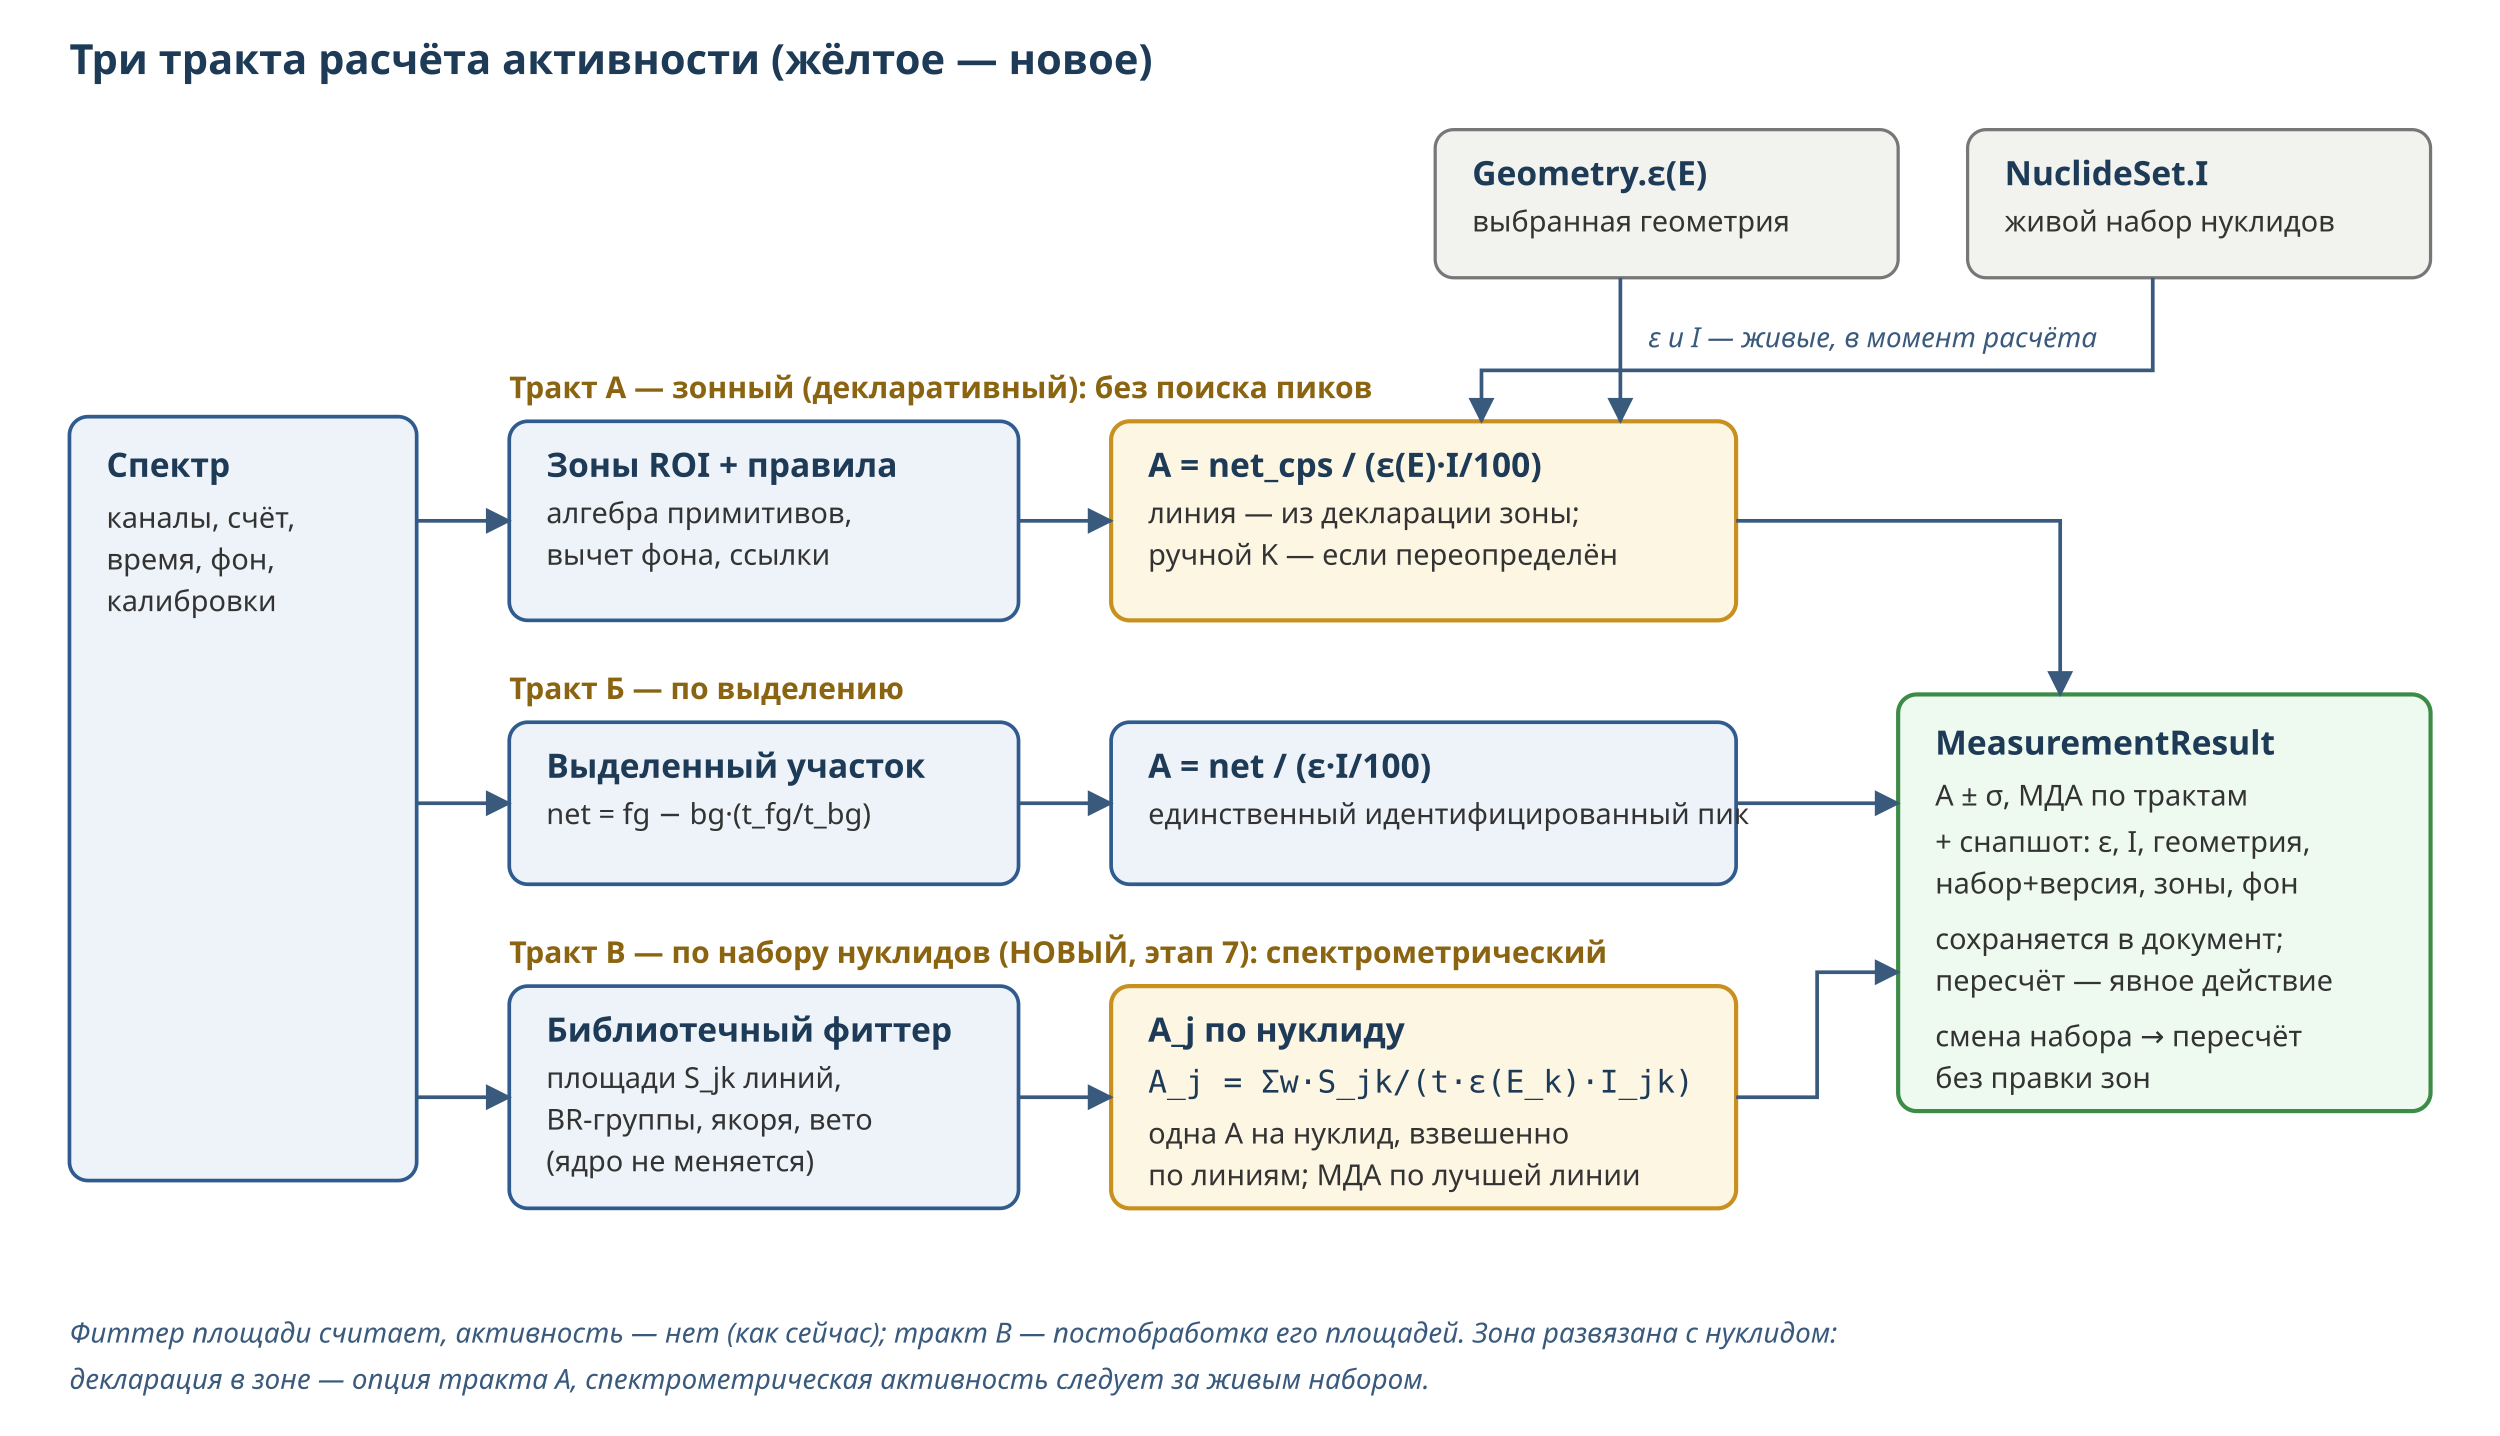
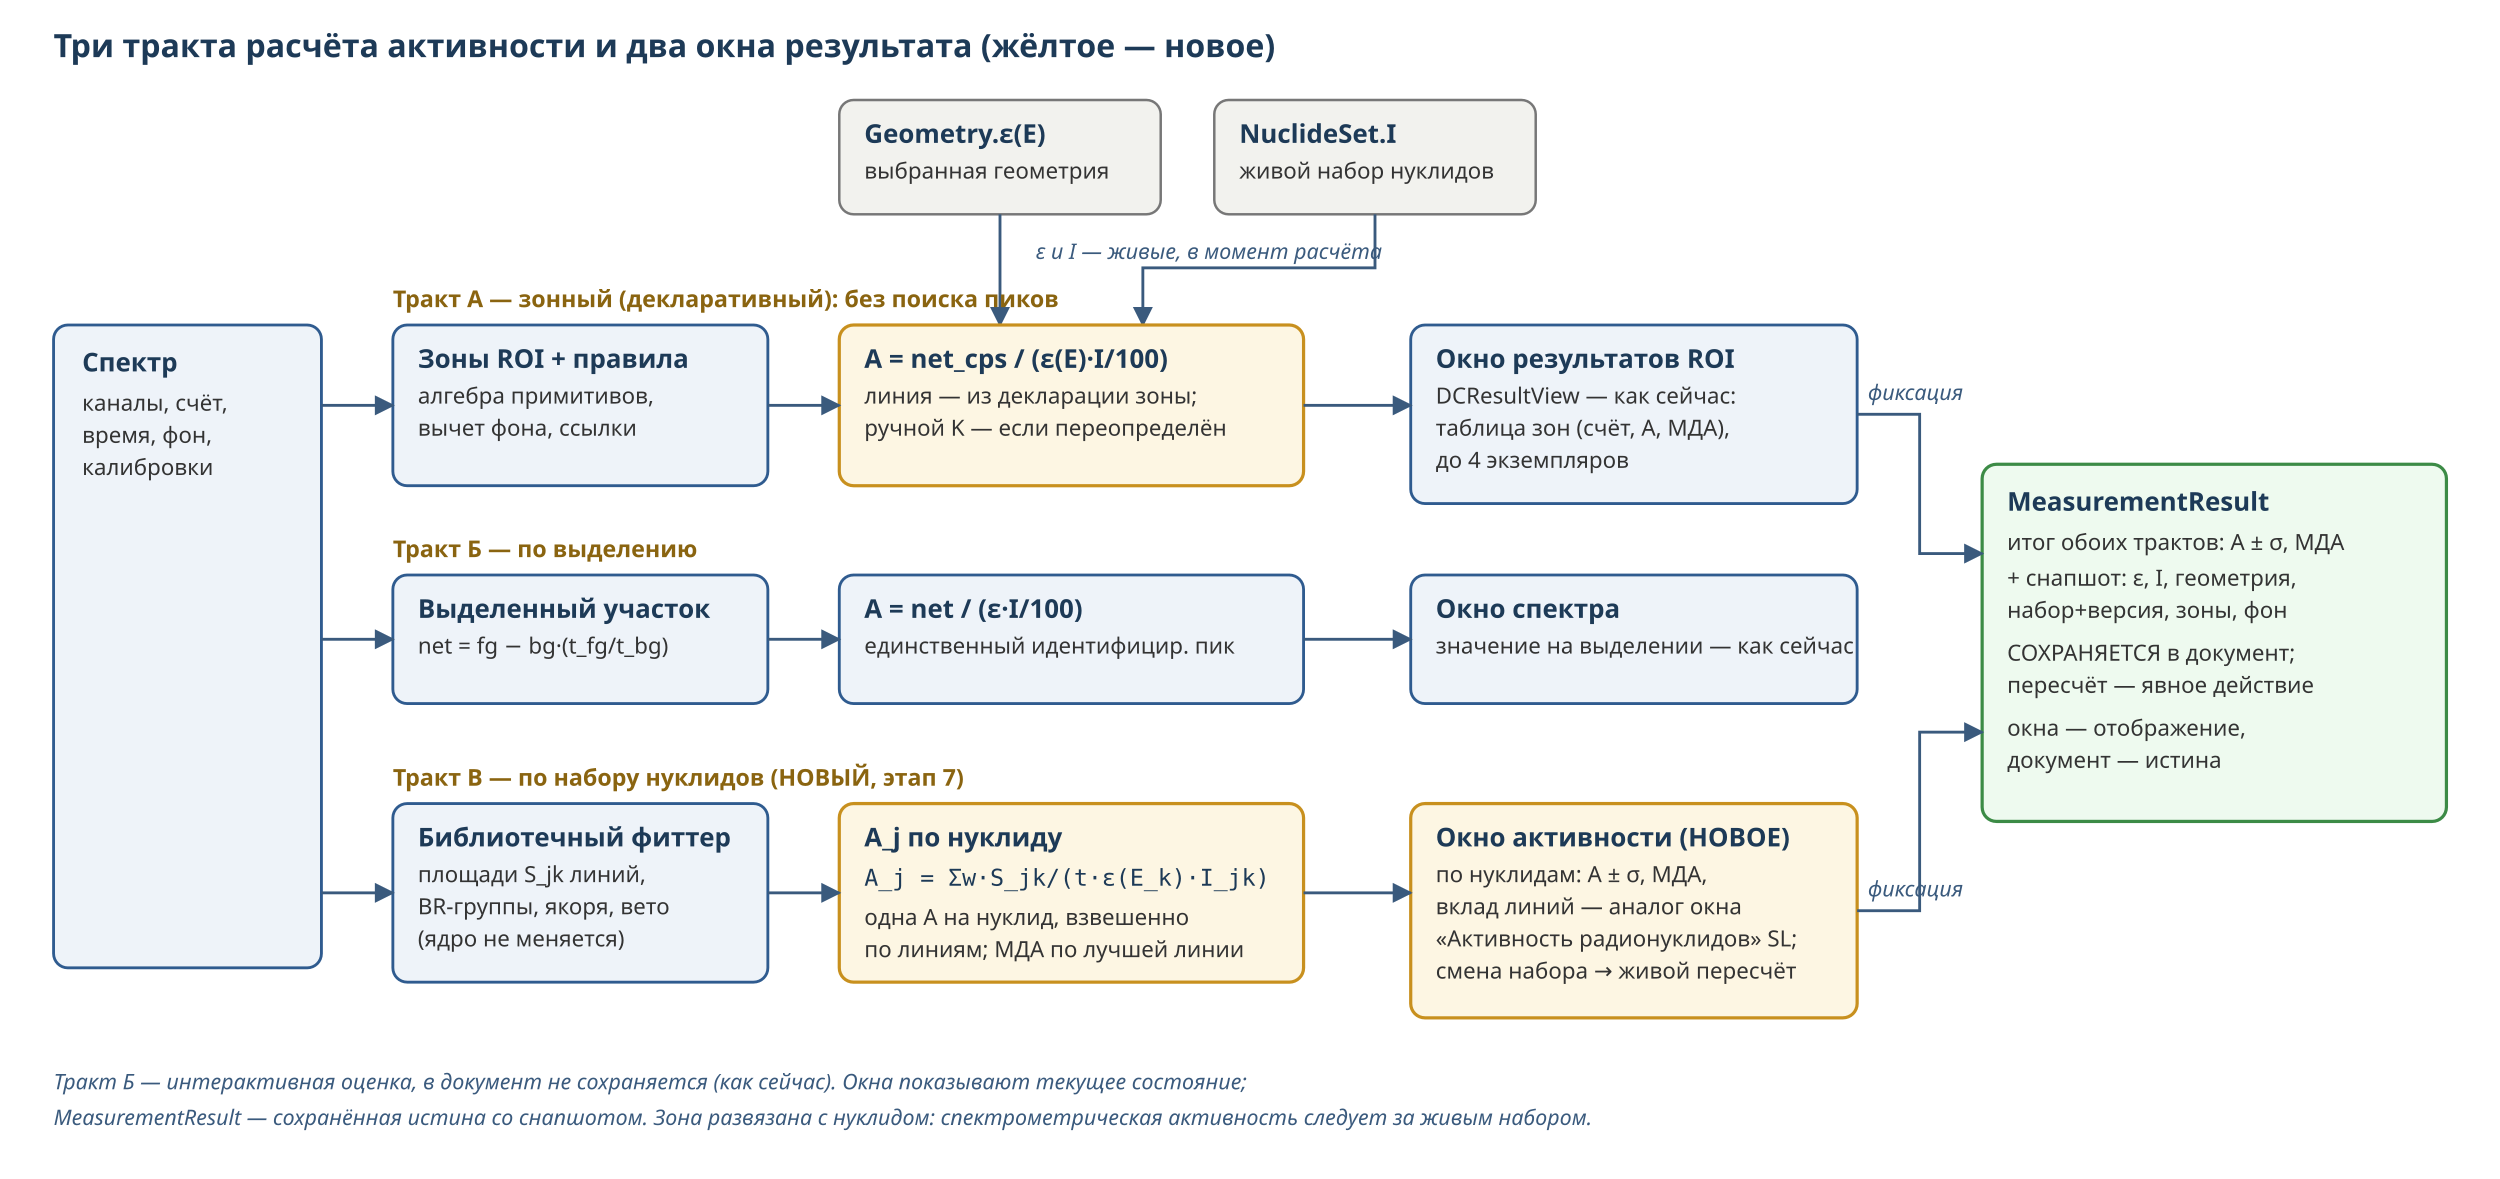
- <svg xmlns="http://www.w3.org/2000/svg" viewBox="0 0 1080 620" font-family="Segoe UI, Calibri, sans-serif">
+ <svg xmlns="http://www.w3.org/2000/svg" viewBox="0 0 1400 660" font-family="Segoe UI, Calibri, sans-serif">
  <defs>
    <marker id="ar2" viewBox="0 0 10 10" refX="9" refY="5" markerWidth="7" markerHeight="7" orient="auto-start-reverse">
      <path d="M 0 0 L 10 5 L 0 10 z" fill="#3a5a7d" />
    </marker>
  </defs>
  <style>
    .box { fill:#eef3f9; stroke:#2f5b8f; stroke-width:1.6; }
    .newbox { fill:#fdf6e3; stroke:#c8901e; stroke-width:1.8; }
    .srcbox { fill:#f2f2ee; stroke:#777; stroke-width:1.4; }
    .resbox { fill:#eefaef; stroke:#3c8b46; stroke-width:1.8; }
    .title { font-size:14.5px; font-weight:600; fill:#1d3a57; }
    .line { font-size:12.5px; fill:#333; }
-     .f { font-size:13.5px; fill:#1d3a57; font-family:Consolas, monospace; }
+     .f { font-size:13px; fill:#1d3a57; font-family:Consolas, monospace; }
    .lbl { font-size:12px; fill:#3a5a7d; font-style:italic; }
    .arrow { stroke:#3a5a7d; stroke-width:1.6; fill:none; marker-end:url(#ar2); }
    .h { font-size:18px; font-weight:600; fill:#1d3a57; }
    .tr { font-size:13px; font-weight:600; fill:#8a6410; }
  </style>
-   <text x="30" y="32" class="h">Три тракта расчёта активности (жёлтое — новое)</text>
-   <rect x="620" y="56" width="200" height="64" rx="8" class="srcbox" />
-   <text x="636" y="80" class="title">Geometry.ε(E)</text>
-   <text x="636" y="100" class="line">выбранная геометрия</text>
-   <rect x="850" y="56" width="200" height="64" rx="8" class="srcbox" />
-   <text x="866" y="80" class="title">NuclideSet.I</text>
-   <text x="866" y="100" class="line">живой набор нуклидов</text>
-   <rect x="30" y="180" width="150" height="330" rx="8" class="box" />
-   <text x="46" y="206" class="title">Спектр</text>
-   <text x="46" y="228" class="line">каналы, счёт,</text>
-   <text x="46" y="246" class="line">время, фон,</text>
-   <text x="46" y="264" class="line">калибровки</text>
+   <text x="30" y="32" class="h">Три тракта расчёта активности и два окна результата (жёлтое — новое)</text>
+   <rect x="470" y="56" width="180" height="64" rx="8" class="srcbox" />
+   <text x="484" y="80" class="title">Geometry.ε(E)</text>
+   <text x="484" y="100" class="line">выбранная геометрия</text>
+   <rect x="680" y="56" width="180" height="64" rx="8" class="srcbox" />
+   <text x="694" y="80" class="title">NuclideSet.I</text>
+   <text x="694" y="100" class="line">живой набор нуклидов</text>
+   <path d="M 560 120 L 560 182" class="arrow" />
+   <path d="M 770 120 L 770 150 L 640 150 L 640 182" class="arrow" />
+   <text x="580" y="145" class="lbl">ε и I — живые, в момент расчёта</text>
+   <rect x="30" y="182" width="150" height="360" rx="8" class="box" />
+   <text x="46" y="208" class="title">Спектр</text>
+   <text x="46" y="230" class="line">каналы, счёт,</text>
+   <text x="46" y="248" class="line">время, фон,</text>
+   <text x="46" y="266" class="line">калибровки</text>
  <text x="220" y="172" class="tr">Тракт А — зонный (декларативный): без поиска пиков</text>
-   <rect x="220" y="182" width="220" height="86" rx="8" class="box" />
-   <text x="236" y="206" class="title">Зоны ROI + правила</text>
-   <text x="236" y="226" class="line">алгебра примитивов,</text>
-   <text x="236" y="244" class="line">вычет фона, ссылки</text>
-   <rect x="480" y="182" width="270" height="86" rx="8" class="newbox" />
-   <text x="496" y="206" class="title">A = net_cps / (ε(E)·I/100)</text>
-   <text x="496" y="226" class="line">линия — из декларации зоны;</text>
-   <text x="496" y="244" class="line">ручной K — если переопределён</text>
-   <text x="220" y="302" class="tr">Тракт Б — по выделению</text>
-   <rect x="220" y="312" width="220" height="70" rx="8" class="box" />
-   <text x="236" y="336" class="title">Выделенный участок</text>
-   <text x="236" y="356" class="line">net = fg − bg·(t_fg/t_bg)</text>
-   <rect x="480" y="312" width="270" height="70" rx="8" class="box" />
-   <text x="496" y="336" class="title">A = net / (ε·I/100)</text>
-   <text x="496" y="356" class="line">единственный идентифицированный пик</text>
-   <text x="220" y="416" class="tr">Тракт В — по набору нуклидов (НОВЫЙ, этап 7): спектрометрический</text>
-   <rect x="220" y="426" width="220" height="96" rx="8" class="box" />
-   <text x="236" y="450" class="title">Библиотечный фиттер</text>
-   <text x="236" y="470" class="line">площади S_jk линий,</text>
-   <text x="236" y="488" class="line">BR-группы, якоря, вето</text>
-   <text x="236" y="506" class="line">(ядро не меняется)</text>
-   <rect x="480" y="426" width="270" height="96" rx="8" class="newbox" />
-   <text x="496" y="450" class="title">A_j по нуклиду</text>
-   <text x="496" y="472" class="f">A_j = Σw·S_jk/(t·ε(E_k)·I_jk)</text>
-   <text x="496" y="494" class="line">одна A на нуклид, взвешенно</text>
-   <text x="496" y="512" class="line">по линиям; МДА по лучшей линии</text>
-   <rect x="820" y="300" width="230" height="180" rx="8" class="resbox" />
-   <text x="836" y="326" class="title">MeasurementResult</text>
-   <text x="836" y="348" class="line">A ± σ, МДА по трактам</text>
-   <text x="836" y="368" class="line">+ снапшот: ε, I, геометрия,</text>
-   <text x="836" y="386" class="line">набор+версия, зоны, фон</text>
-   <text x="836" y="410" class="line">сохраняется в документ;</text>
-   <text x="836" y="428" class="line">пересчёт — явное действие</text>
-   <text x="836" y="452" class="line">смена набора → пересчёт</text>
-   <text x="836" y="470" class="line">без правки зон</text>
-   <path d="M 180 225 L 220 225" class="arrow" />
-   <path d="M 180 347 L 220 347" class="arrow" />
-   <path d="M 180 474 L 220 474" class="arrow" />
-   <path d="M 440 225 L 480 225" class="arrow" />
-   <path d="M 440 347 L 480 347" class="arrow" />
-   <path d="M 440 474 L 480 474" class="arrow" />
-   <path d="M 700 120 L 700 182" class="arrow" />
-   <path d="M 930 120 L 930 160 L 640 160 L 640 182" class="arrow" />
-   <text x="712" y="150" class="lbl">ε и I — живые, в момент расчёта</text>
-   <path d="M 750 225 L 890 225 L 890 300" class="arrow" />
-   <path d="M 750 347 L 820 347" class="arrow" />
-   <path d="M 750 474 L 785 474 L 785 420 L 820 420" class="arrow" />
-   <text x="30" y="580" class="lbl">Фиттер площади считает, активность — нет (как сейчас); тракт В — постобработка его площадей. Зона развязана с нуклидом:</text>
-   <text x="30" y="600" class="lbl">декларация в зоне — опция тракта А, спектрометрическая активность следует за живым набором.</text>
+   <rect x="220" y="182" width="210" height="90" rx="8" class="box" />
+   <text x="234" y="206" class="title">Зоны ROI + правила</text>
+   <text x="234" y="226" class="line">алгебра примитивов,</text>
+   <text x="234" y="244" class="line">вычет фона, ссылки</text>
+   <rect x="470" y="182" width="260" height="90" rx="8" class="newbox" />
+   <text x="484" y="206" class="title">A = net_cps / (ε(E)·I/100)</text>
+   <text x="484" y="226" class="line">линия — из декларации зоны;</text>
+   <text x="484" y="244" class="line">ручной K — если переопределён</text>
+   <text x="220" y="312" class="tr">Тракт Б — по выделению</text>
+   <rect x="220" y="322" width="210" height="72" rx="8" class="box" />
+   <text x="234" y="346" class="title">Выделенный участок</text>
+   <text x="234" y="366" class="line">net = fg − bg·(t_fg/t_bg)</text>
+   <rect x="470" y="322" width="260" height="72" rx="8" class="box" />
+   <text x="484" y="346" class="title">A = net / (ε·I/100)</text>
+   <text x="484" y="366" class="line">единственный идентифицир. пик</text>
+   <text x="220" y="440" class="tr">Тракт В — по набору нуклидов (НОВЫЙ, этап 7)</text>
+   <rect x="220" y="450" width="210" height="100" rx="8" class="box" />
+   <text x="234" y="474" class="title">Библиотечный фиттер</text>
+   <text x="234" y="494" class="line">площади S_jk линий,</text>
+   <text x="234" y="512" class="line">BR-группы, якоря, вето</text>
+   <text x="234" y="530" class="line">(ядро не меняется)</text>
+   <rect x="470" y="450" width="260" height="100" rx="8" class="newbox" />
+   <text x="484" y="474" class="title">A_j по нуклиду</text>
+   <text x="484" y="496" class="f">A_j = Σw·S_jk/(t·ε(E_k)·I_jk)</text>
+   <text x="484" y="518" class="line">одна A на нуклид, взвешенно</text>
+   <text x="484" y="536" class="line">по линиям; МДА по лучшей линии</text>
+   <path d="M 180 227 L 220 227" class="arrow" />
+   <path d="M 180 358 L 220 358" class="arrow" />
+   <path d="M 180 500 L 220 500" class="arrow" />
+   <path d="M 430 227 L 470 227" class="arrow" />
+   <path d="M 430 358 L 470 358" class="arrow" />
+   <path d="M 430 500 L 470 500" class="arrow" />
+   <rect x="790" y="182" width="250" height="100" rx="8" class="box" />
+   <text x="804" y="206" class="title">Окно результатов ROI</text>
+   <text x="804" y="226" class="line">DCResultView — как сейчас:</text>
+   <text x="804" y="244" class="line">таблица зон (счёт, A, МДА),</text>
+   <text x="804" y="262" class="line">до 4 экземпляров</text>
+   <rect x="790" y="322" width="250" height="72" rx="8" class="box" />
+   <text x="804" y="346" class="title">Окно спектра</text>
+   <text x="804" y="366" class="line">значение на выделении — как сейчас</text>
+   <rect x="790" y="450" width="250" height="120" rx="8" class="newbox" />
+   <text x="804" y="474" class="title">Окно активности (НОВОЕ)</text>
+   <text x="804" y="494" class="line">по нуклидам: A ± σ, МДА,</text>
+   <text x="804" y="512" class="line">вклад линий — аналог окна</text>
+   <text x="804" y="530" class="line">«Активность радионуклидов» SL;</text>
+   <text x="804" y="548" class="line">смена набора → живой пересчёт</text>
+   <path d="M 730 227 L 790 227" class="arrow" />
+   <path d="M 730 358 L 790 358" class="arrow" />
+   <path d="M 730 500 L 790 500" class="arrow" />
+   <rect x="1110" y="260" width="260" height="200" rx="8" class="resbox" />
+   <text x="1124" y="286" class="title">MeasurementResult</text>
+   <text x="1124" y="308" class="line">итог обоих трактов: A ± σ, МДА</text>
+   <text x="1124" y="328" class="line">+ снапшот: ε, I, геометрия,</text>
+   <text x="1124" y="346" class="line">набор+версия, зоны, фон</text>
+   <text x="1124" y="370" class="line">СОХРАНЯЕТСЯ в документ;</text>
+   <text x="1124" y="388" class="line">пересчёт — явное действие</text>
+   <text x="1124" y="412" class="line">окна — отображение,</text>
+   <text x="1124" y="430" class="line">документ — истина</text>
+   <path d="M 1040 232 L 1075 232 L 1075 310 L 1110 310" class="arrow" />
+   <path d="M 1040 510 L 1075 510 L 1075 410 L 1110 410" class="arrow" />
+   <text x="1046" y="224" class="lbl">фиксация</text>
+   <text x="1046" y="502" class="lbl">фиксация</text>
+   <text x="30" y="610" class="lbl">Тракт Б — интерактивная оценка, в документ не сохраняется (как сейчас). Окна показывают текущее состояние;</text>
+   <text x="30" y="630" class="lbl">MeasurementResult — сохранённая истина со снапшотом. Зона развязана с нуклидом: спектрометрическая активность следует за живым набором.</text>
</svg>
